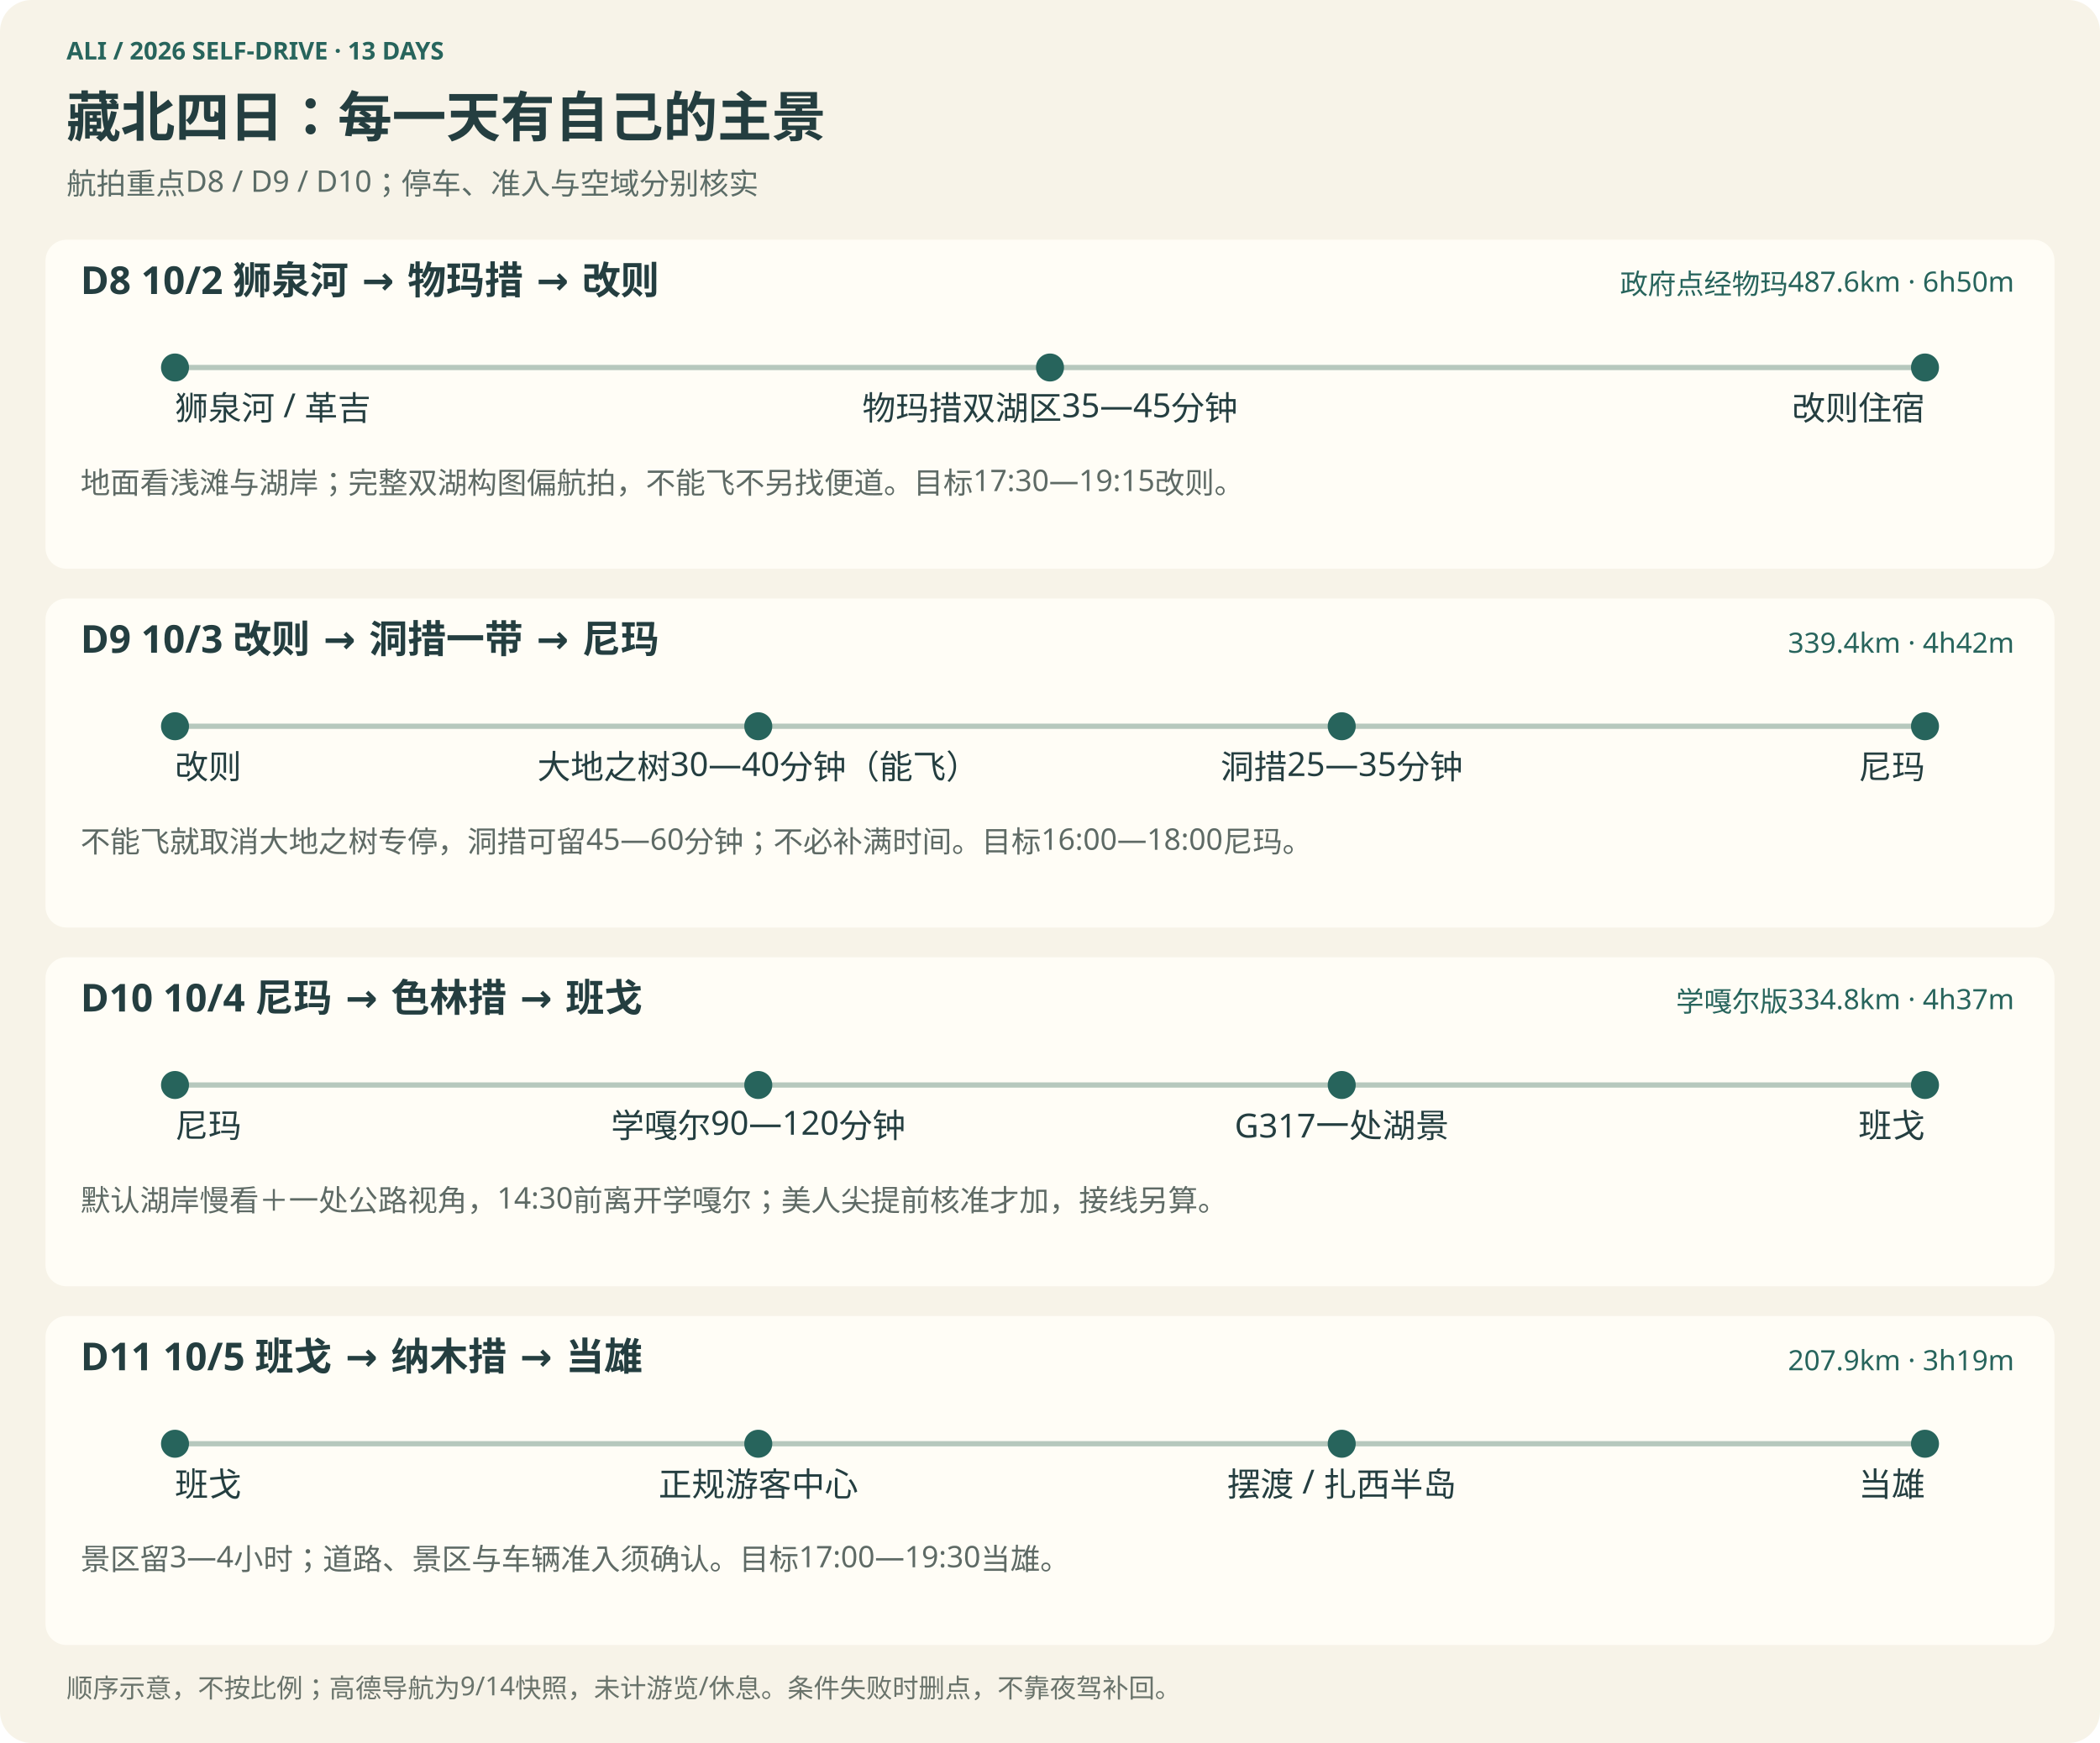
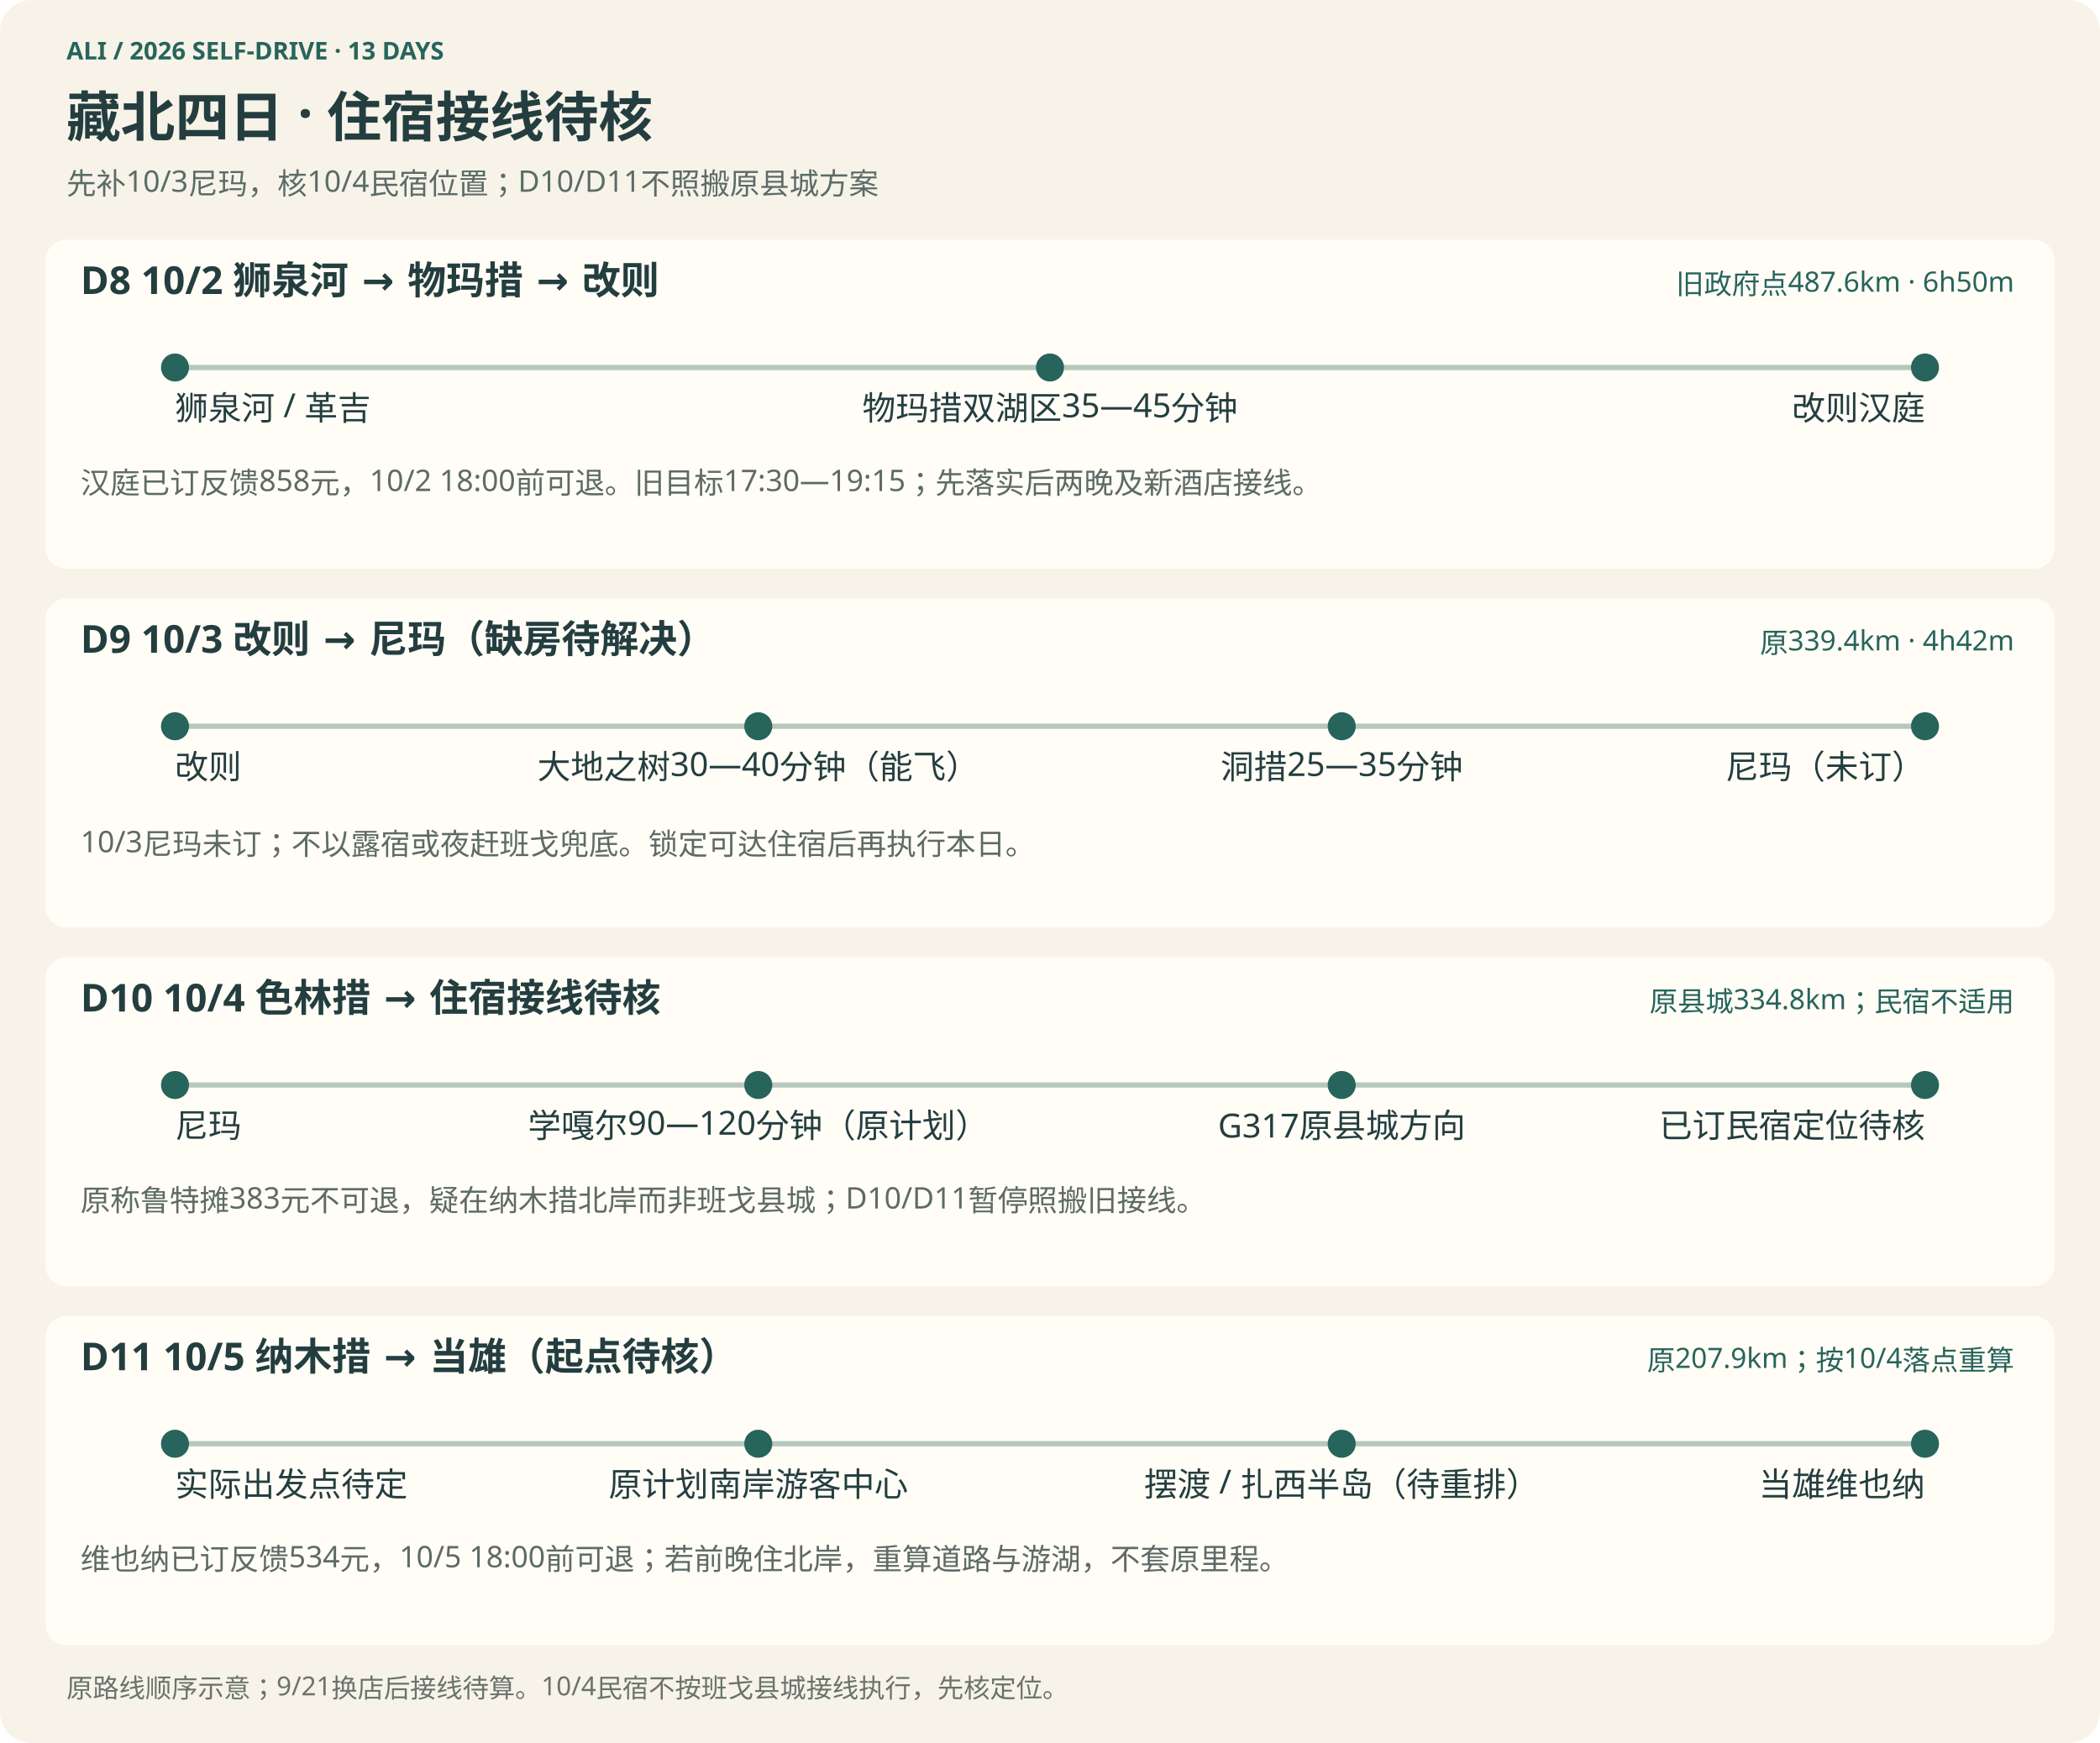
<svg xmlns="http://www.w3.org/2000/svg" viewBox="0 0 1200 996" class="ali-route-map" role="img">
  <g font-family="PingFang SC,Microsoft YaHei,sans-serif">
    <rect width="1200" height="996" rx="18" fill="#f7f3e8" />
    <text x="38.0" y="34.0" font-size="14" fill="#27645c" text-anchor="start" font-weight="600">ALI / 2026     SELF-DRIVE · 13 DAYS</text>
-     <text x="38.0" y="78.0" font-size="31" fill="#243e40" text-anchor="start" font-weight="700">藏北四日：每一天有自己的主景</text>
-     <text x="38.0" y="111.0" font-size="17" fill="#5b6c67" text-anchor="start" font-weight="400">航拍重点D8 / D9 / D10；停车、准入与空域分别核实</text>
+     <text x="38.0" y="78.0" font-size="31" fill="#243e40" text-anchor="start" font-weight="700">藏北四日 · 住宿接线待核</text>
+     <text x="38.0" y="111.0" font-size="17" fill="#5b6c67" text-anchor="start" font-weight="400">先补10/3尼玛，核10/4民宿位置；D10/D11不照搬原县城方案</text>
    <rect x="26" y="137" width="1148" height="188" rx="12" fill="#fffdf6" />
    <text x="46.0" y="168.0" font-size="22" fill="#243e40" text-anchor="start" font-weight="600">D8  10/2  狮泉河 → 物玛措 → 改则</text>
-     <text x="1151.0" y="168.0" font-size="16" fill="#27645c" text-anchor="end" font-weight="400">政府点经物玛487.6km · 6h50m</text>
+     <text x="1151.0" y="168.0" font-size="16" fill="#27645c" text-anchor="end" font-weight="400">旧政府点487.6km · 6h50m</text>
    <g data-layer="route-a">
      <line x1="100" y1="210" x2="1100" y2="210" stroke="#b6c8bd" stroke-width="3" />
    </g>
    <g data-layer="sights-core">
-       <g class="point tier-1" data-point-id="d8-stop-0" data-title="狮泉河 / 革吉" data-summary="地面看浅滩与湖岸；完整双湖构图偏航拍，不能飞不另找便道。目标17:30—19:15改则。" data-day-a="D8" data-kind="viewpoint" data-tier="1" data-action="core" data-status="documented" data-route-scope="A" data-elevation="" data-cost-basis="2026-09-14规划；点位与连线不是停车、准入或飞行许可。">
+       <g class="point tier-1" data-point-id="d8-stop-0" data-title="狮泉河 / 革吉" data-summary="汉庭已订反馈858元，10/2 18:00前可退。旧目标17:30—19:15；先落实后两晚及新酒店接线。" data-day-a="D8" data-kind="viewpoint" data-tier="1" data-action="core" data-status="documented" data-route-scope="A" data-elevation="" data-cost-basis="2026-09-14规划；点位与连线不是停车、准入或飞行许可。">
        <circle class="point-symbol" cx="100.0" cy="210" r="8" fill="#27645c" />
        <text x="100.0" y="240.0" font-size="19" fill="#243e40" text-anchor="start" font-weight="500">狮泉河 / 革吉</text>
      </g>
-       <g class="point tier-1" data-point-id="d8-stop-1" data-title="物玛措双湖区35—45分钟" data-summary="地面看浅滩与湖岸；完整双湖构图偏航拍，不能飞不另找便道。目标17:30—19:15改则。" data-day-a="D8" data-kind="viewpoint" data-tier="1" data-action="core" data-status="documented" data-route-scope="A" data-elevation="" data-cost-basis="2026-09-14规划；点位与连线不是停车、准入或飞行许可。">
+       <g class="point tier-1" data-point-id="d8-stop-1" data-title="物玛措双湖区35—45分钟" data-summary="汉庭已订反馈858元，10/2 18:00前可退。旧目标17:30—19:15；先落实后两晚及新酒店接线。" data-day-a="D8" data-kind="viewpoint" data-tier="1" data-action="core" data-status="documented" data-route-scope="A" data-elevation="" data-cost-basis="2026-09-14规划；点位与连线不是停车、准入或飞行许可。">
        <circle class="point-symbol" cx="600.0" cy="210" r="8" fill="#27645c" />
        <text x="600.0" y="240.0" font-size="19" fill="#243e40" text-anchor="middle" font-weight="500">物玛措双湖区35—45分钟</text>
      </g>
-       <g class="point tier-1" data-point-id="d8-stop-2" data-title="改则住宿" data-summary="地面看浅滩与湖岸；完整双湖构图偏航拍，不能飞不另找便道。目标17:30—19:15改则。" data-day-a="D8" data-kind="viewpoint" data-tier="1" data-action="core" data-status="documented" data-route-scope="A" data-elevation="" data-cost-basis="2026-09-14规划；点位与连线不是停车、准入或飞行许可。">
+       <g class="point tier-1" data-point-id="d8-stop-2" data-title="改则汉庭" data-summary="汉庭已订反馈858元，10/2 18:00前可退。旧目标17:30—19:15；先落实后两晚及新酒店接线。" data-day-a="D8" data-kind="viewpoint" data-tier="1" data-action="core" data-status="documented" data-route-scope="A" data-elevation="" data-cost-basis="2026-09-14规划；点位与连线不是停车、准入或飞行许可。">
        <circle class="point-symbol" cx="1100.0" cy="210" r="8" fill="#27645c" />
-         <text x="1100.0" y="240.0" font-size="19" fill="#243e40" text-anchor="end" font-weight="500">改则住宿</text>
+         <text x="1100.0" y="240.0" font-size="19" fill="#243e40" text-anchor="end" font-weight="500">改则汉庭</text>
      </g>
    </g>
-     <text x="46.0" y="282.0" font-size="17" fill="#5e6a65" text-anchor="start" font-weight="400">地面看浅滩与湖岸；完整双湖构图偏航拍，不能飞不另找便道。目标17:30—19:15改则。</text>
+     <text x="46.0" y="282.0" font-size="17" fill="#5e6a65" text-anchor="start" font-weight="400">汉庭已订反馈858元，10/2 18:00前可退。旧目标17:30—19:15；先落实后两晚及新酒店接线。</text>
    <rect x="26" y="342" width="1148" height="188" rx="12" fill="#fffdf6" />
-     <text x="46.0" y="373.0" font-size="22" fill="#243e40" text-anchor="start" font-weight="600">D9  10/3  改则 → 洞措一带 → 尼玛</text>
-     <text x="1151.0" y="373.0" font-size="16" fill="#27645c" text-anchor="end" font-weight="400">339.4km · 4h42m</text>
+     <text x="46.0" y="373.0" font-size="22" fill="#243e40" text-anchor="start" font-weight="600">D9  10/3  改则 → 尼玛（缺房待解决）</text>
+     <text x="1151.0" y="373.0" font-size="16" fill="#27645c" text-anchor="end" font-weight="400">原339.4km · 4h42m</text>
    <g data-layer="route-a">
      <line x1="100" y1="415" x2="1100" y2="415" stroke="#b6c8bd" stroke-width="3" />
    </g>
    <g data-layer="sights-core">
-       <g class="point tier-1" data-point-id="d9-stop-0" data-title="改则" data-summary="不能飞就取消大地之树专停，洞措可留45—60分钟；不必补满时间。目标16:00—18:00尼玛。" data-day-a="D9" data-kind="viewpoint" data-tier="1" data-action="core" data-status="documented" data-route-scope="A" data-elevation="" data-cost-basis="2026-09-14规划；点位与连线不是停车、准入或飞行许可。">
+       <g class="point tier-1" data-point-id="d9-stop-0" data-title="改则" data-summary="10/3尼玛未订；不以露宿或夜赶班戈兜底。锁定可达住宿后再执行本日。" data-day-a="D9" data-kind="viewpoint" data-tier="1" data-action="core" data-status="documented" data-route-scope="A" data-elevation="" data-cost-basis="2026-09-14规划；点位与连线不是停车、准入或飞行许可。">
        <circle class="point-symbol" cx="100.0" cy="415" r="8" fill="#27645c" />
        <text x="100.0" y="445.0" font-size="19" fill="#243e40" text-anchor="start" font-weight="500">改则</text>
      </g>
-       <g class="point tier-1" data-point-id="d9-stop-1" data-title="大地之树30—40分钟（能飞）" data-summary="不能飞就取消大地之树专停，洞措可留45—60分钟；不必补满时间。目标16:00—18:00尼玛。" data-day-a="D9" data-kind="viewpoint" data-tier="1" data-action="core" data-status="documented" data-route-scope="A" data-elevation="" data-cost-basis="2026-09-14规划；点位与连线不是停车、准入或飞行许可。">
+       <g class="point tier-1" data-point-id="d9-stop-1" data-title="大地之树30—40分钟（能飞）" data-summary="10/3尼玛未订；不以露宿或夜赶班戈兜底。锁定可达住宿后再执行本日。" data-day-a="D9" data-kind="viewpoint" data-tier="1" data-action="core" data-status="documented" data-route-scope="A" data-elevation="" data-cost-basis="2026-09-14规划；点位与连线不是停车、准入或飞行许可。">
        <circle class="point-symbol" cx="433.3" cy="415" r="8" fill="#27645c" />
        <text x="433.3" y="445.0" font-size="19" fill="#243e40" text-anchor="middle" font-weight="500">大地之树30—40分钟（能飞）</text>
      </g>
-       <g class="point tier-1" data-point-id="d9-stop-2" data-title="洞措25—35分钟" data-summary="不能飞就取消大地之树专停，洞措可留45—60分钟；不必补满时间。目标16:00—18:00尼玛。" data-day-a="D9" data-kind="viewpoint" data-tier="1" data-action="core" data-status="documented" data-route-scope="A" data-elevation="" data-cost-basis="2026-09-14规划；点位与连线不是停车、准入或飞行许可。">
+       <g class="point tier-1" data-point-id="d9-stop-2" data-title="洞措25—35分钟" data-summary="10/3尼玛未订；不以露宿或夜赶班戈兜底。锁定可达住宿后再执行本日。" data-day-a="D9" data-kind="viewpoint" data-tier="1" data-action="core" data-status="documented" data-route-scope="A" data-elevation="" data-cost-basis="2026-09-14规划；点位与连线不是停车、准入或飞行许可。">
        <circle class="point-symbol" cx="766.7" cy="415" r="8" fill="#27645c" />
        <text x="766.7" y="445.0" font-size="19" fill="#243e40" text-anchor="middle" font-weight="500">洞措25—35分钟</text>
      </g>
-       <g class="point tier-1" data-point-id="d9-stop-3" data-title="尼玛" data-summary="不能飞就取消大地之树专停，洞措可留45—60分钟；不必补满时间。目标16:00—18:00尼玛。" data-day-a="D9" data-kind="viewpoint" data-tier="1" data-action="core" data-status="documented" data-route-scope="A" data-elevation="" data-cost-basis="2026-09-14规划；点位与连线不是停车、准入或飞行许可。">
+       <g class="point tier-1" data-point-id="d9-stop-3" data-title="尼玛（未订）" data-summary="10/3尼玛未订；不以露宿或夜赶班戈兜底。锁定可达住宿后再执行本日。" data-day-a="D9" data-kind="viewpoint" data-tier="1" data-action="core" data-status="documented" data-route-scope="A" data-elevation="" data-cost-basis="2026-09-14规划；点位与连线不是停车、准入或飞行许可。">
        <circle class="point-symbol" cx="1100.0" cy="415" r="8" fill="#27645c" />
-         <text x="1100.0" y="445.0" font-size="19" fill="#243e40" text-anchor="end" font-weight="500">尼玛</text>
+         <text x="1100.0" y="445.0" font-size="19" fill="#243e40" text-anchor="end" font-weight="500">尼玛（未订）</text>
      </g>
    </g>
-     <text x="46.0" y="487.0" font-size="17" fill="#5e6a65" text-anchor="start" font-weight="400">不能飞就取消大地之树专停，洞措可留45—60分钟；不必补满时间。目标16:00—18:00尼玛。</text>
+     <text x="46.0" y="487.0" font-size="17" fill="#5e6a65" text-anchor="start" font-weight="400">10/3尼玛未订；不以露宿或夜赶班戈兜底。锁定可达住宿后再执行本日。</text>
    <rect x="26" y="547" width="1148" height="188" rx="12" fill="#fffdf6" />
-     <text x="46.0" y="578.0" font-size="22" fill="#243e40" text-anchor="start" font-weight="600">D10  10/4  尼玛 → 色林措 → 班戈</text>
-     <text x="1151.0" y="578.0" font-size="16" fill="#27645c" text-anchor="end" font-weight="400">学嘎尔版334.8km · 4h37m</text>
+     <text x="46.0" y="578.0" font-size="22" fill="#243e40" text-anchor="start" font-weight="600">D10  10/4  色林措 → 住宿接线待核</text>
+     <text x="1151.0" y="578.0" font-size="16" fill="#27645c" text-anchor="end" font-weight="400">原县城334.8km；民宿不适用</text>
    <g data-layer="route-a">
      <line x1="100" y1="620" x2="1100" y2="620" stroke="#b6c8bd" stroke-width="3" />
    </g>
    <g data-layer="sights-core">
-       <g class="point tier-1" data-point-id="d10-stop-0" data-title="尼玛" data-summary="默认湖岸慢看＋一处公路视角，14:30前离开学嘎尔；美人尖提前核准才加，接线另算。" data-day-a="D10" data-kind="viewpoint" data-tier="1" data-action="core" data-status="documented" data-route-scope="A" data-elevation="" data-cost-basis="2026-09-14规划；点位与连线不是停车、准入或飞行许可。">
+       <g class="point tier-1" data-point-id="d10-stop-0" data-title="尼玛" data-summary="原称鲁特摊383元不可退，疑在纳木措北岸而非班戈县城；D10/D11暂停照搬旧接线。" data-day-a="D10" data-kind="viewpoint" data-tier="1" data-action="core" data-status="documented" data-route-scope="A" data-elevation="" data-cost-basis="2026-09-14规划；点位与连线不是停车、准入或飞行许可。">
        <circle class="point-symbol" cx="100.0" cy="620" r="8" fill="#27645c" />
        <text x="100.0" y="650.0" font-size="19" fill="#243e40" text-anchor="start" font-weight="500">尼玛</text>
      </g>
-       <g class="point tier-1" data-point-id="d10-stop-1" data-title="学嘎尔90—120分钟" data-summary="默认湖岸慢看＋一处公路视角，14:30前离开学嘎尔；美人尖提前核准才加，接线另算。" data-day-a="D10" data-kind="viewpoint" data-tier="1" data-action="core" data-status="documented" data-route-scope="A" data-elevation="" data-cost-basis="2026-09-14规划；点位与连线不是停车、准入或飞行许可。">
+       <g class="point tier-1" data-point-id="d10-stop-1" data-title="学嘎尔90—120分钟（原计划）" data-summary="原称鲁特摊383元不可退，疑在纳木措北岸而非班戈县城；D10/D11暂停照搬旧接线。" data-day-a="D10" data-kind="viewpoint" data-tier="1" data-action="core" data-status="documented" data-route-scope="A" data-elevation="" data-cost-basis="2026-09-14规划；点位与连线不是停车、准入或飞行许可。">
        <circle class="point-symbol" cx="433.3" cy="620" r="8" fill="#27645c" />
-         <text x="433.3" y="650.0" font-size="19" fill="#243e40" text-anchor="middle" font-weight="500">学嘎尔90—120分钟</text>
+         <text x="433.3" y="650.0" font-size="19" fill="#243e40" text-anchor="middle" font-weight="500">学嘎尔90—120分钟（原计划）</text>
      </g>
-       <g class="point tier-1" data-point-id="d10-stop-2" data-title="G317一处湖景" data-summary="默认湖岸慢看＋一处公路视角，14:30前离开学嘎尔；美人尖提前核准才加，接线另算。" data-day-a="D10" data-kind="viewpoint" data-tier="1" data-action="core" data-status="documented" data-route-scope="A" data-elevation="" data-cost-basis="2026-09-14规划；点位与连线不是停车、准入或飞行许可。">
+       <g class="point tier-1" data-point-id="d10-stop-2" data-title="G317原县城方向" data-summary="原称鲁特摊383元不可退，疑在纳木措北岸而非班戈县城；D10/D11暂停照搬旧接线。" data-day-a="D10" data-kind="viewpoint" data-tier="1" data-action="core" data-status="documented" data-route-scope="A" data-elevation="" data-cost-basis="2026-09-14规划；点位与连线不是停车、准入或飞行许可。">
        <circle class="point-symbol" cx="766.7" cy="620" r="8" fill="#27645c" />
-         <text x="766.7" y="650.0" font-size="19" fill="#243e40" text-anchor="middle" font-weight="500">G317一处湖景</text>
+         <text x="766.7" y="650.0" font-size="19" fill="#243e40" text-anchor="middle" font-weight="500">G317原县城方向</text>
      </g>
-       <g class="point tier-1" data-point-id="d10-stop-3" data-title="班戈" data-summary="默认湖岸慢看＋一处公路视角，14:30前离开学嘎尔；美人尖提前核准才加，接线另算。" data-day-a="D10" data-kind="viewpoint" data-tier="1" data-action="core" data-status="documented" data-route-scope="A" data-elevation="" data-cost-basis="2026-09-14规划；点位与连线不是停车、准入或飞行许可。">
+       <g class="point tier-1" data-point-id="d10-stop-3" data-title="已订民宿定位待核" data-summary="原称鲁特摊383元不可退，疑在纳木措北岸而非班戈县城；D10/D11暂停照搬旧接线。" data-day-a="D10" data-kind="viewpoint" data-tier="1" data-action="core" data-status="documented" data-route-scope="A" data-elevation="" data-cost-basis="2026-09-14规划；点位与连线不是停车、准入或飞行许可。">
        <circle class="point-symbol" cx="1100.0" cy="620" r="8" fill="#27645c" />
-         <text x="1100.0" y="650.0" font-size="19" fill="#243e40" text-anchor="end" font-weight="500">班戈</text>
+         <text x="1100.0" y="650.0" font-size="19" fill="#243e40" text-anchor="end" font-weight="500">已订民宿定位待核</text>
      </g>
    </g>
-     <text x="46.0" y="692.0" font-size="17" fill="#5e6a65" text-anchor="start" font-weight="400">默认湖岸慢看＋一处公路视角，14:30前离开学嘎尔；美人尖提前核准才加，接线另算。</text>
+     <text x="46.0" y="692.0" font-size="17" fill="#5e6a65" text-anchor="start" font-weight="400">原称鲁特摊383元不可退，疑在纳木措北岸而非班戈县城；D10/D11暂停照搬旧接线。</text>
    <rect x="26" y="752" width="1148" height="188" rx="12" fill="#fffdf6" />
-     <text x="46.0" y="783.0" font-size="22" fill="#243e40" text-anchor="start" font-weight="600">D11  10/5  班戈 → 纳木措 → 当雄</text>
-     <text x="1151.0" y="783.0" font-size="16" fill="#27645c" text-anchor="end" font-weight="400">207.9km · 3h19m</text>
+     <text x="46.0" y="783.0" font-size="22" fill="#243e40" text-anchor="start" font-weight="600">D11  10/5  纳木措 → 当雄（起点待核）</text>
+     <text x="1151.0" y="783.0" font-size="16" fill="#27645c" text-anchor="end" font-weight="400">原207.9km；按10/4落点重算</text>
    <g data-layer="route-a">
      <line x1="100" y1="825" x2="1100" y2="825" stroke="#b6c8bd" stroke-width="3" />
    </g>
    <g data-layer="sights-core">
-       <g class="point tier-1" data-point-id="d11-stop-0" data-title="班戈" data-summary="景区留3—4小时；道路、景区与车辆准入须确认。目标17:00—19:30当雄。" data-day-a="D11" data-kind="viewpoint" data-tier="1" data-action="core" data-status="documented" data-route-scope="A" data-elevation="" data-cost-basis="2026-09-14规划；点位与连线不是停车、准入或飞行许可。">
+       <g class="point tier-1" data-point-id="d11-stop-0" data-title="实际出发点待定" data-summary="维也纳已订反馈534元，10/5 18:00前可退；若前晚住北岸，重算道路与游湖，不套原里程。" data-day-a="D11" data-kind="viewpoint" data-tier="1" data-action="core" data-status="documented" data-route-scope="A" data-elevation="" data-cost-basis="2026-09-14规划；点位与连线不是停车、准入或飞行许可。">
        <circle class="point-symbol" cx="100.0" cy="825" r="8" fill="#27645c" />
-         <text x="100.0" y="855.0" font-size="19" fill="#243e40" text-anchor="start" font-weight="500">班戈</text>
+         <text x="100.0" y="855.0" font-size="19" fill="#243e40" text-anchor="start" font-weight="500">实际出发点待定</text>
      </g>
-       <g class="point tier-1" data-point-id="d11-stop-1" data-title="正规游客中心" data-summary="景区留3—4小时；道路、景区与车辆准入须确认。目标17:00—19:30当雄。" data-day-a="D11" data-kind="viewpoint" data-tier="1" data-action="core" data-status="documented" data-route-scope="A" data-elevation="" data-cost-basis="2026-09-14规划；点位与连线不是停车、准入或飞行许可。">
+       <g class="point tier-1" data-point-id="d11-stop-1" data-title="原计划南岸游客中心" data-summary="维也纳已订反馈534元，10/5 18:00前可退；若前晚住北岸，重算道路与游湖，不套原里程。" data-day-a="D11" data-kind="viewpoint" data-tier="1" data-action="core" data-status="documented" data-route-scope="A" data-elevation="" data-cost-basis="2026-09-14规划；点位与连线不是停车、准入或飞行许可。">
        <circle class="point-symbol" cx="433.3" cy="825" r="8" fill="#27645c" />
-         <text x="433.3" y="855.0" font-size="19" fill="#243e40" text-anchor="middle" font-weight="500">正规游客中心</text>
+         <text x="433.3" y="855.0" font-size="19" fill="#243e40" text-anchor="middle" font-weight="500">原计划南岸游客中心</text>
      </g>
-       <g class="point tier-1" data-point-id="d11-stop-2" data-title="摆渡 / 扎西半岛" data-summary="景区留3—4小时；道路、景区与车辆准入须确认。目标17:00—19:30当雄。" data-day-a="D11" data-kind="viewpoint" data-tier="1" data-action="core" data-status="documented" data-route-scope="A" data-elevation="" data-cost-basis="2026-09-14规划；点位与连线不是停车、准入或飞行许可。">
+       <g class="point tier-1" data-point-id="d11-stop-2" data-title="摆渡 / 扎西半岛（待重排）" data-summary="维也纳已订反馈534元，10/5 18:00前可退；若前晚住北岸，重算道路与游湖，不套原里程。" data-day-a="D11" data-kind="viewpoint" data-tier="1" data-action="core" data-status="documented" data-route-scope="A" data-elevation="" data-cost-basis="2026-09-14规划；点位与连线不是停车、准入或飞行许可。">
        <circle class="point-symbol" cx="766.7" cy="825" r="8" fill="#27645c" />
-         <text x="766.7" y="855.0" font-size="19" fill="#243e40" text-anchor="middle" font-weight="500">摆渡 / 扎西半岛</text>
+         <text x="766.7" y="855.0" font-size="19" fill="#243e40" text-anchor="middle" font-weight="500">摆渡 / 扎西半岛（待重排）</text>
      </g>
-       <g class="point tier-1" data-point-id="d11-stop-3" data-title="当雄" data-summary="景区留3—4小时；道路、景区与车辆准入须确认。目标17:00—19:30当雄。" data-day-a="D11" data-kind="viewpoint" data-tier="1" data-action="core" data-status="documented" data-route-scope="A" data-elevation="" data-cost-basis="2026-09-14规划；点位与连线不是停车、准入或飞行许可。">
+       <g class="point tier-1" data-point-id="d11-stop-3" data-title="当雄维也纳" data-summary="维也纳已订反馈534元，10/5 18:00前可退；若前晚住北岸，重算道路与游湖，不套原里程。" data-day-a="D11" data-kind="viewpoint" data-tier="1" data-action="core" data-status="documented" data-route-scope="A" data-elevation="" data-cost-basis="2026-09-14规划；点位与连线不是停车、准入或飞行许可。">
        <circle class="point-symbol" cx="1100.0" cy="825" r="8" fill="#27645c" />
-         <text x="1100.0" y="855.0" font-size="19" fill="#243e40" text-anchor="end" font-weight="500">当雄</text>
+         <text x="1100.0" y="855.0" font-size="19" fill="#243e40" text-anchor="end" font-weight="500">当雄维也纳</text>
      </g>
    </g>
-     <text x="46.0" y="897.0" font-size="17" fill="#5e6a65" text-anchor="start" font-weight="400">景区留3—4小时；道路、景区与车辆准入须确认。目标17:00—19:30当雄。</text>
-     <text x="38.0" y="970.0" font-size="15" fill="#69736b" text-anchor="start" font-weight="400">顺序示意，不按比例；高德导航为9/14快照，未计游览/休息。条件失败时删点，不靠夜驾补回。</text>
+     <text x="46.0" y="897.0" font-size="17" fill="#5e6a65" text-anchor="start" font-weight="400">维也纳已订反馈534元，10/5 18:00前可退；若前晚住北岸，重算道路与游湖，不套原里程。</text>
+     <text x="38.0" y="970.0" font-size="15" fill="#69736b" text-anchor="start" font-weight="400">原路线顺序示意；9/21换店后接线待算。10/4民宿不按班戈县城接线执行，先核定位。</text>
    <g data-layer="route-a" />
    <g data-layer="route-b" />
    <g data-layer="route-common" />
    <g data-layer="lodging" />
    <g data-layer="sights-core" />
    <g data-layer="sights-secondary" />
    <g data-layer="passes" />
    <g data-layer="places" />
    <g data-layer="culture" />
    <g data-layer="water-landforms" />
    <g data-layer="context-landmarks" />
    <g data-layer="alternatives" />
  </g>
</svg>
